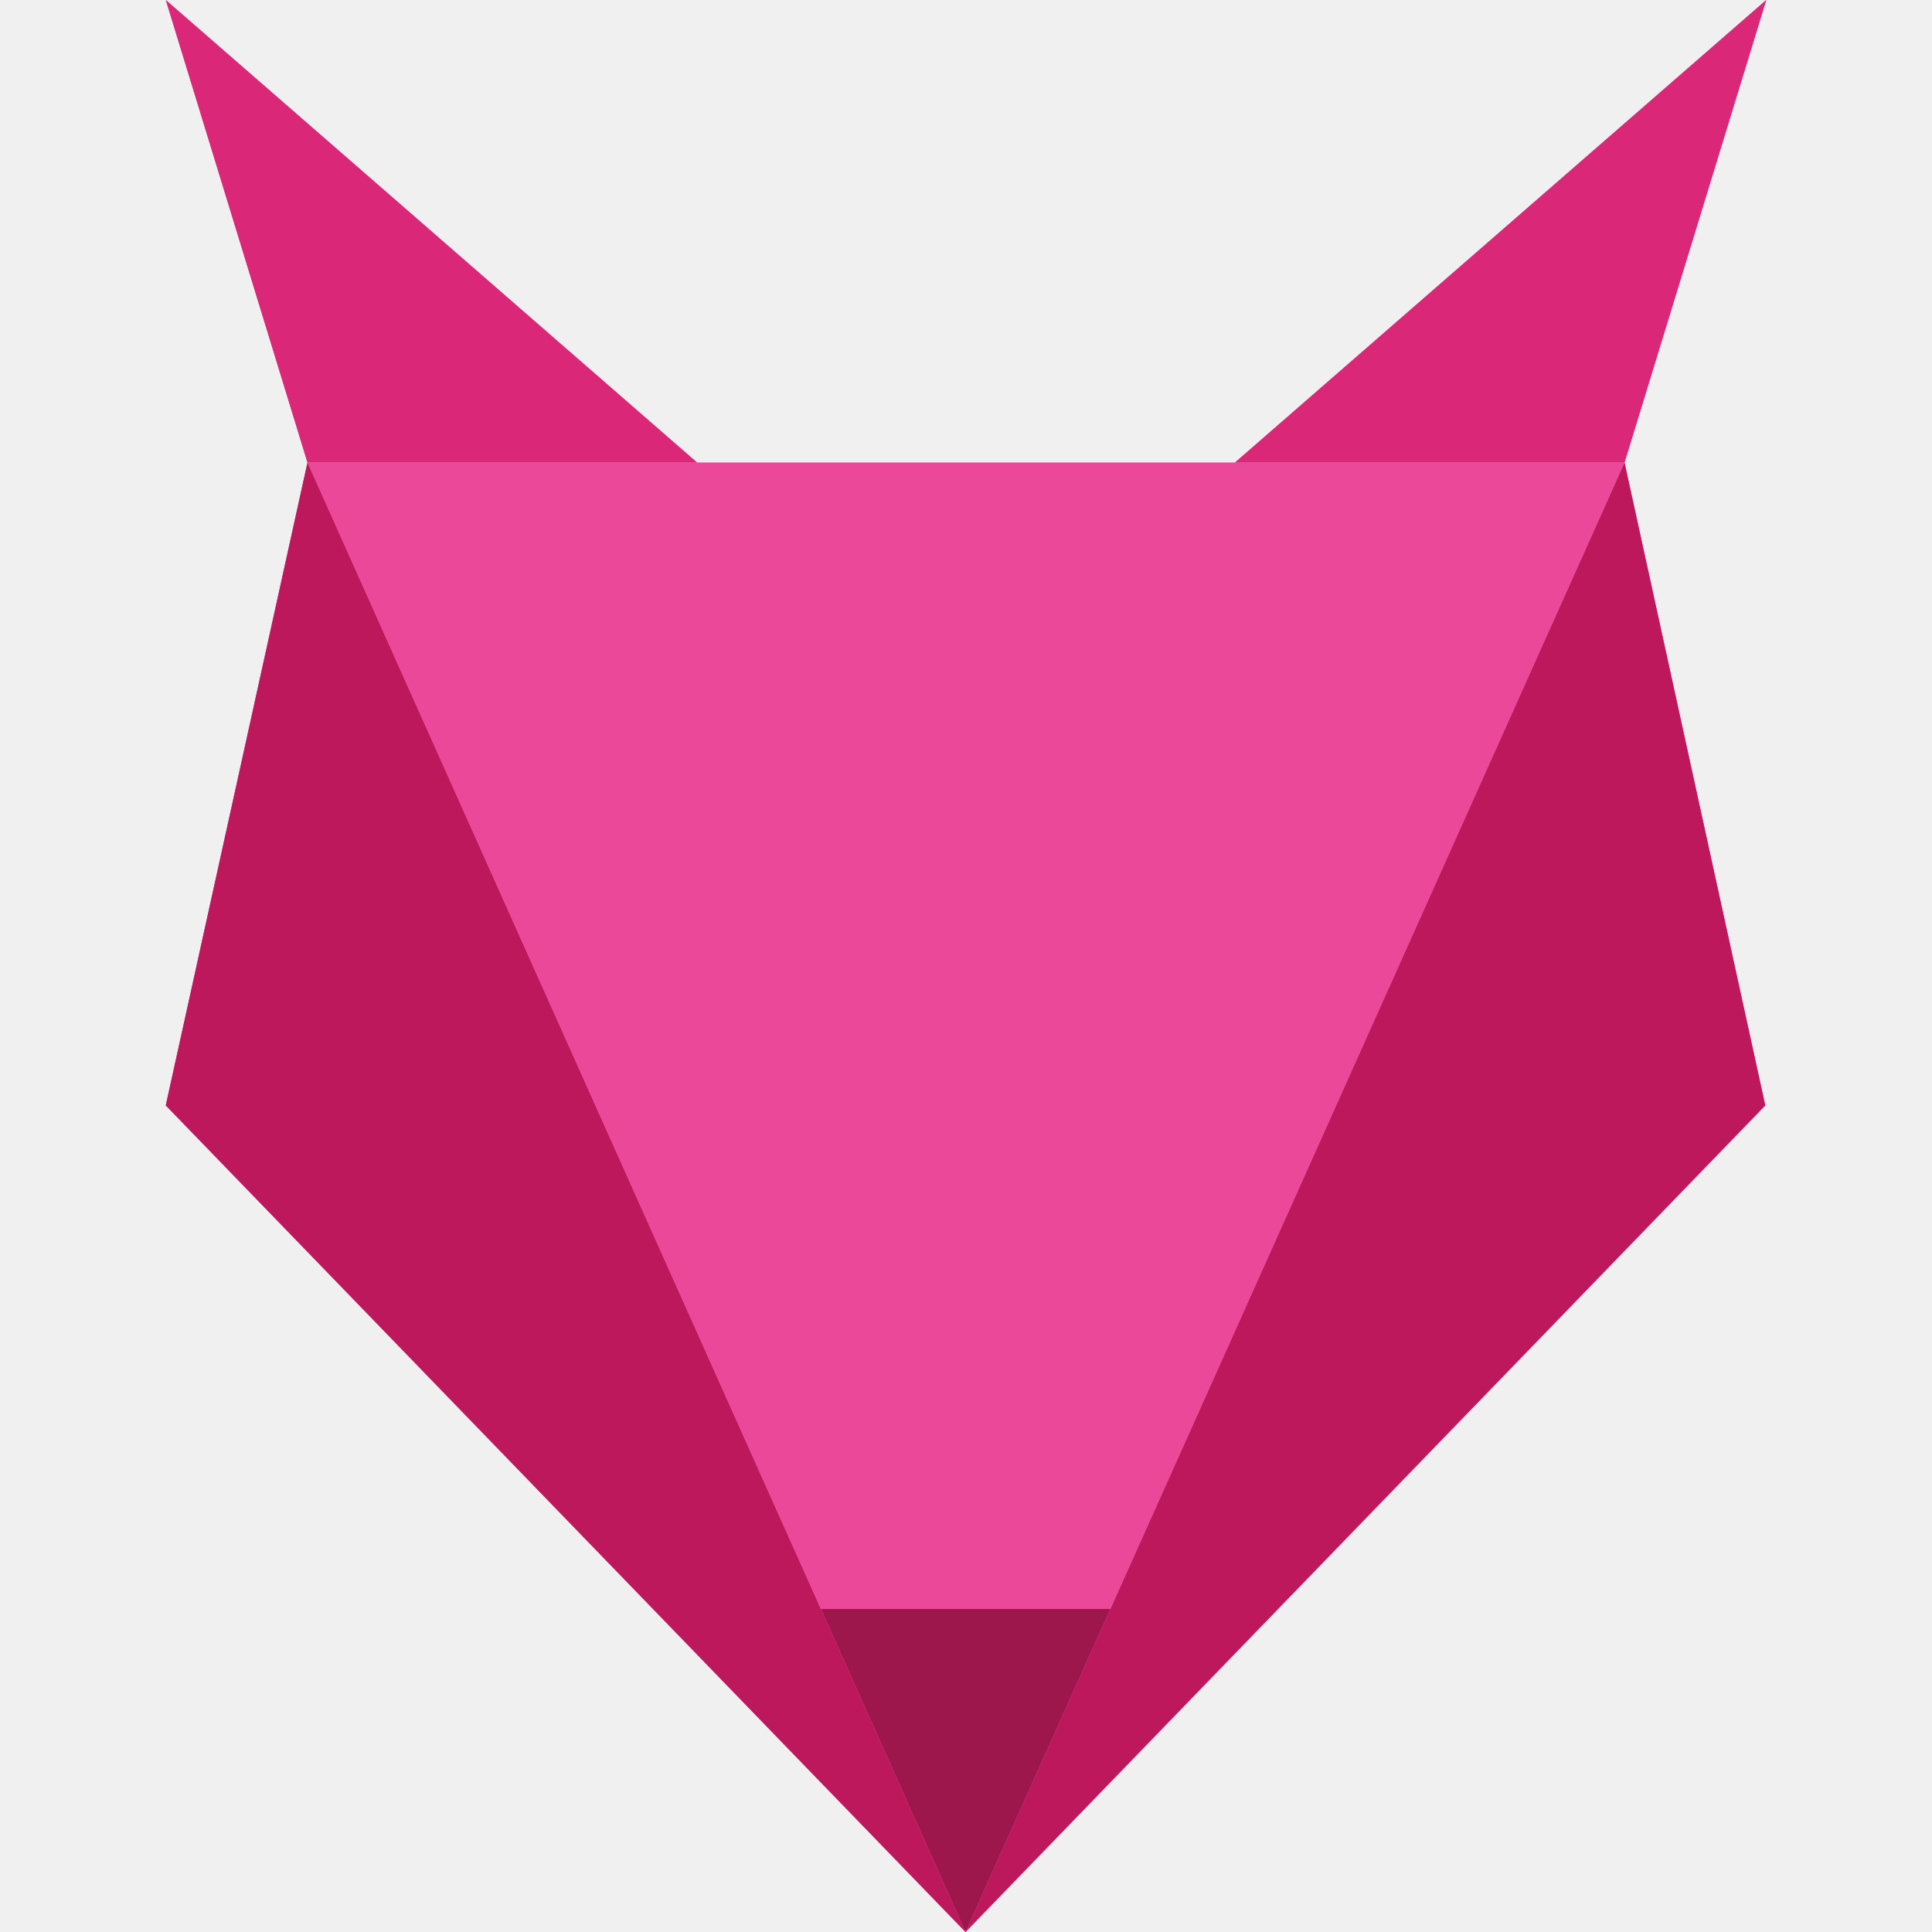
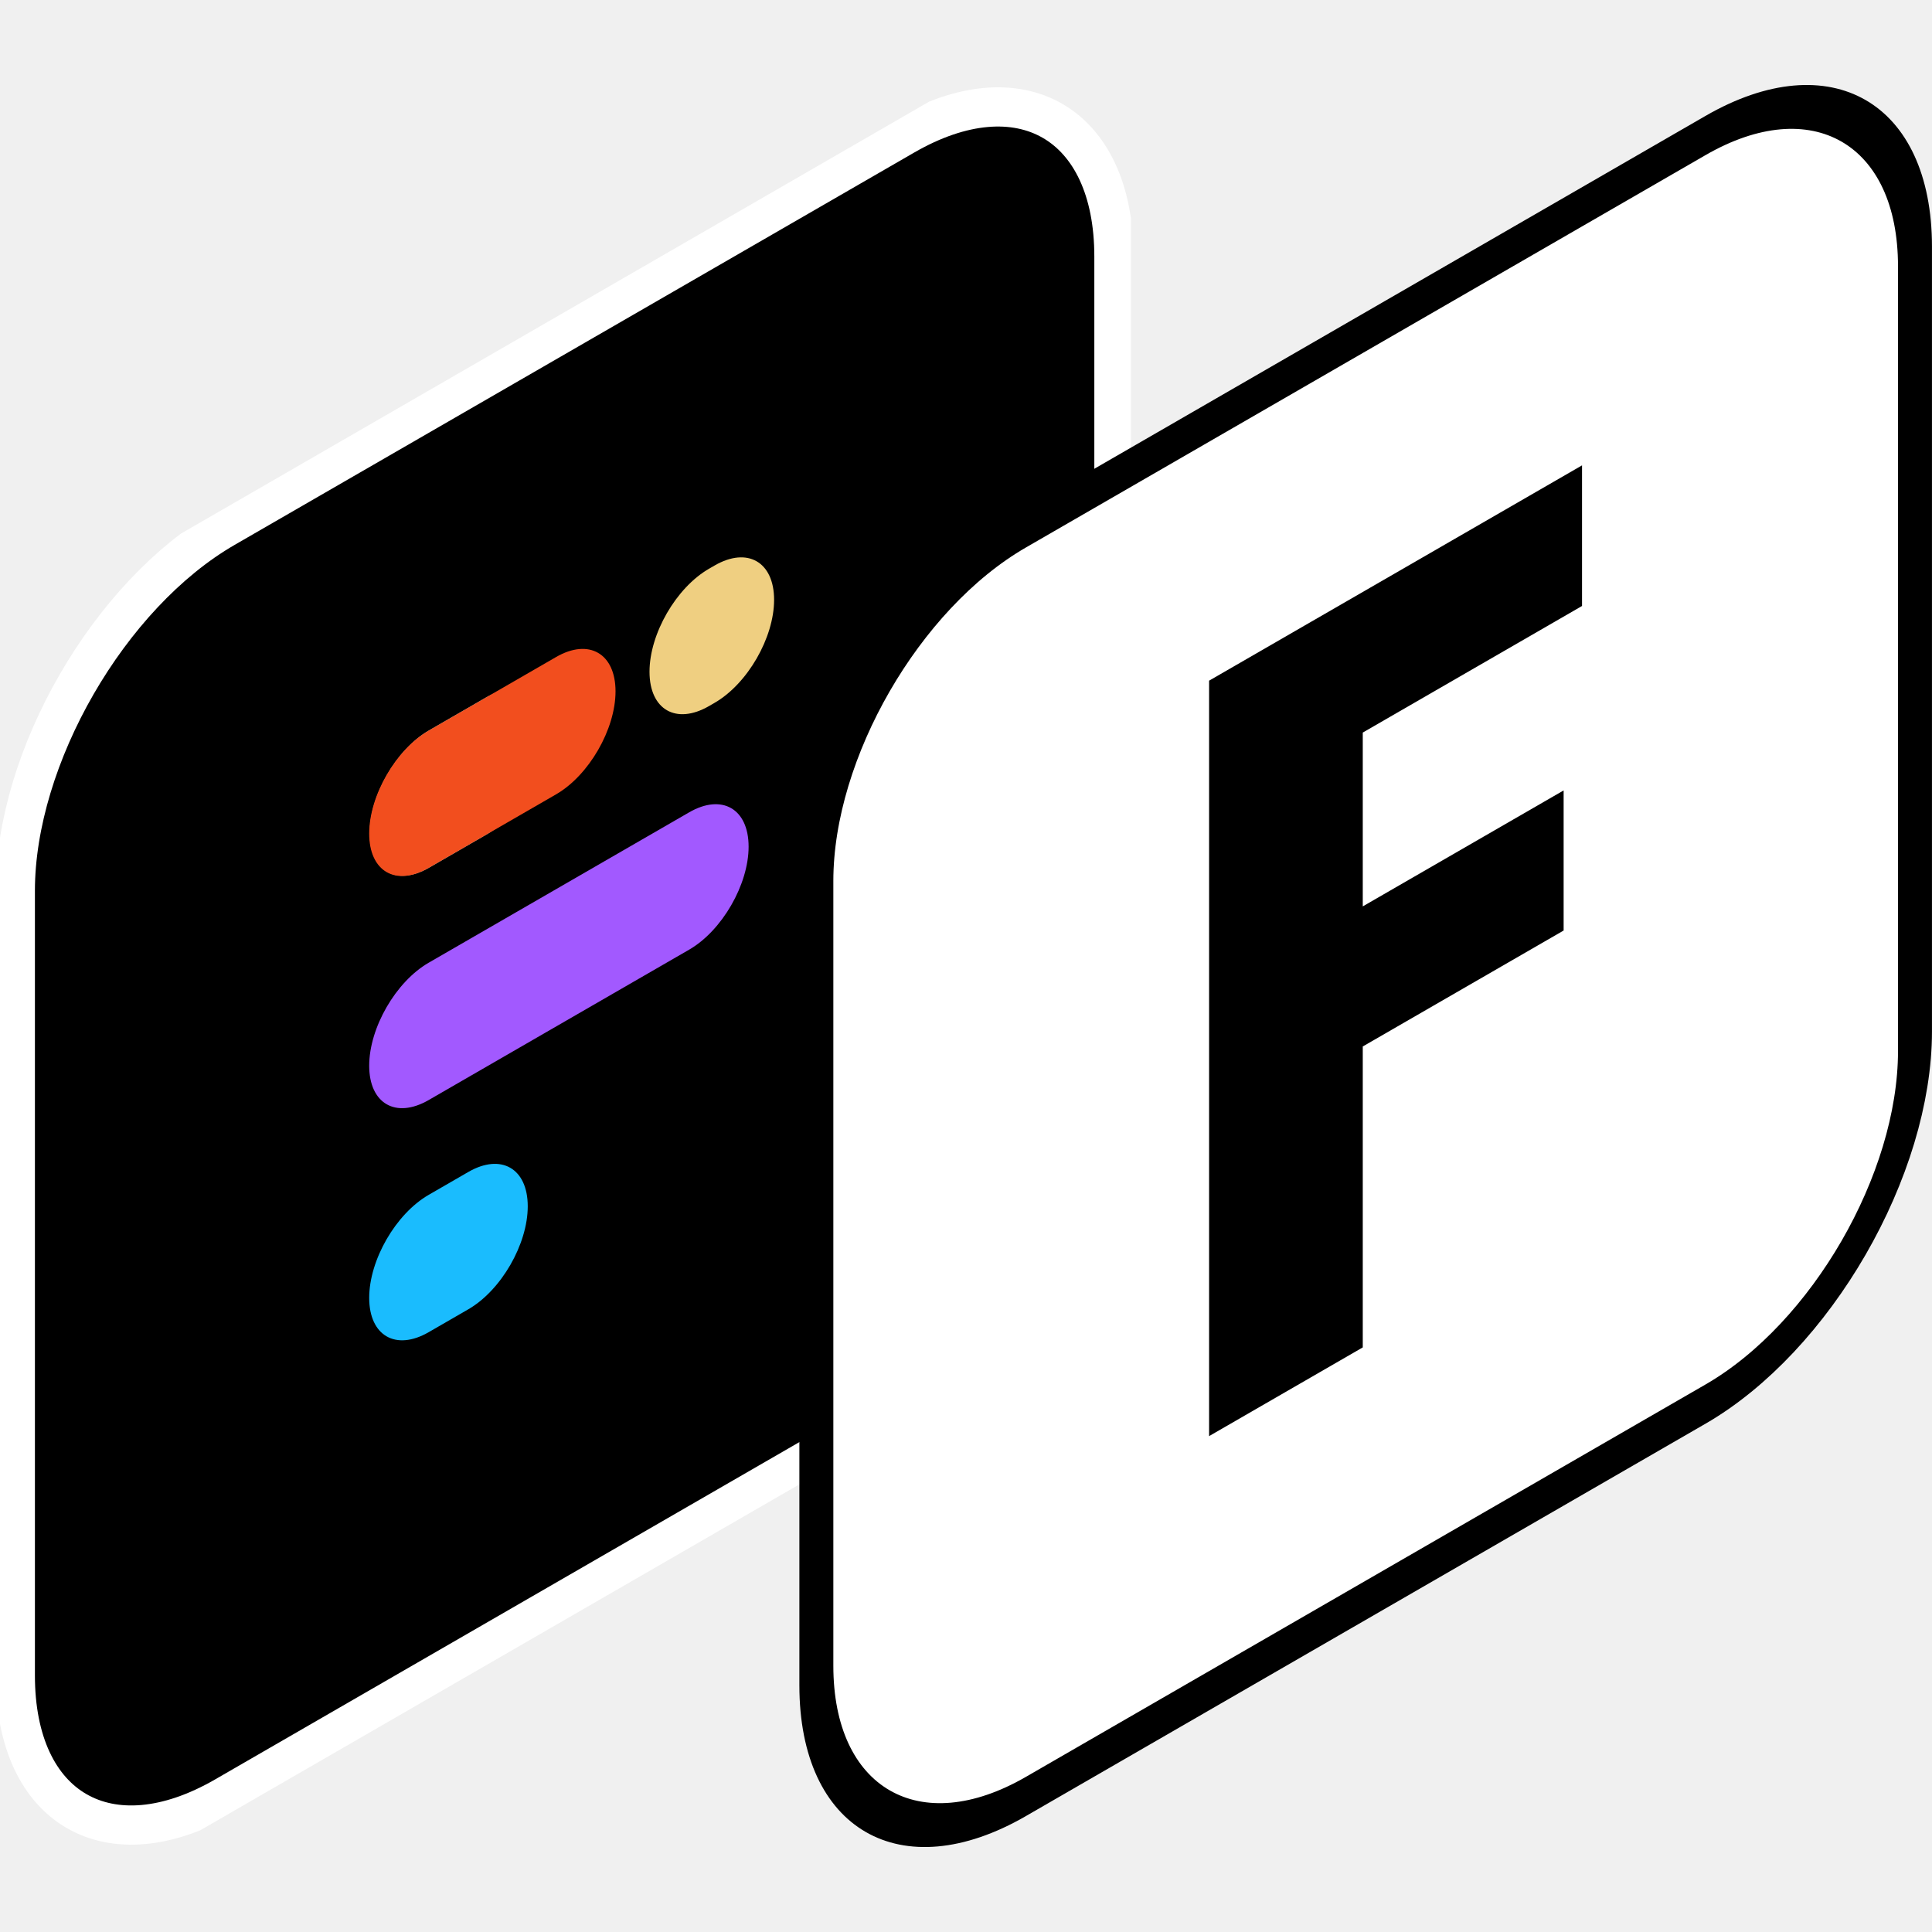
- <svg xmlns="http://www.w3.org/2000/svg" width="48" height="48" viewBox="0 0 48 48" fill="none">
-   <path fill-rule="evenodd" clip-rule="evenodd" d="M4.118 27.464L7.639 11.491L23.988 48L4.118 27.464Z" fill="#EC4899" />
-   <path fill-rule="evenodd" clip-rule="evenodd" d="M43.858 27.464L40.361 11.491L23.988 48L43.858 27.464Z" fill="#EC4899" />
-   <path fill-rule="evenodd" clip-rule="evenodd" d="M7.639 11.491L4.119 0L17.318 11.491H7.639Z" fill="#EC4899" />
-   <path fill-rule="evenodd" clip-rule="evenodd" d="M40.361 11.491L43.882 0L30.683 11.491H40.361Z" fill="#EC4899" />
-   <path d="M23.988 48L7.639 11.491H24H40.361L23.988 48Z" fill="#EC4899" />
-   <path d="M27.588 39.974H20.394L23.988 48L27.588 39.974Z" fill="#9D174D" />
-   <path fill-rule="evenodd" clip-rule="evenodd" d="M4.118 27.464L7.639 11.491L23.988 48L4.118 27.464Z" fill="#BE185D" />
-   <path fill-rule="evenodd" clip-rule="evenodd" d="M43.858 27.464L40.361 11.491L23.988 48L43.858 27.464Z" fill="#BE185D" />
-   <path fill-rule="evenodd" clip-rule="evenodd" d="M7.639 11.491L4.119 0L17.318 11.491H7.639Z" fill="#DB2777" />
-   <path fill-rule="evenodd" clip-rule="evenodd" d="M40.361 11.491L43.882 0L30.683 11.491H40.361Z" fill="#DB2777" />
+ <svg xmlns="http://www.w3.org/2000/svg" width="63" height="63" viewBox="0 0 63 63" fill="none">
+   <g clip-path="url(#clip0_10226_417842)">
+     <g clip-path="url(#clip1_10226_417842)">
+       <path d="M7.332 17.214L29.492 4.42C33.265 2.241 36.324 4.008 36.324 8.365L36.324 33.953C36.323 38.31 33.265 43.607 29.492 45.786L7.332 58.58C3.559 60.758 0.499 58.993 0.499 54.636L0.499 29.048C0.499 24.691 3.558 19.392 7.332 17.214Z" fill="black" stroke="white" stroke-width="1.279" />
+       <rect width="6.61" height="4.478" rx="2.239" transform="matrix(0.866025 -0.5 2.20305e-08 1 12.0547 24.9341)" fill="#94D0CD" />
+       <rect width="9.275" height="4.478" rx="2.239" transform="matrix(0.866025 -0.5 2.20305e-08 1 12.0391 24.9431)" fill="#F24E1E" />
+       <rect width="5.97" height="4.478" rx="2.239" transform="matrix(0.866025 -0.5 2.20305e-08 1 12.0391 40.0825)" fill="#1ABCFE" />
+       <rect width="14.286" height="4.478" rx="2.239" transform="matrix(0.866025 -0.5 2.20305e-08 1 12.0391 32.5129)" fill="#A259FF" />
+       <rect width="4.691" height="4.478" rx="2.239" transform="matrix(0.866025 -0.5 2.20305e-08 1 21.1797 19.6658)" fill="#EFCF81" />
+     </g>
+     <g clip-path="url(#clip2_10226_417842)">
+       <rect x="0.554" y="0.32" width="41.367" height="41.367" rx="7.889" transform="matrix(0.866025 -0.5 2.20305e-08 1 26.1406 21.1156)" fill="white" stroke="black" stroke-width="1.279" />
+       <path d="M44.438 19.303L44.438 43.937L39.427 46.83L39.427 22.196L44.438 19.303ZM50.988 25.775L50.988 30.343L43.075 34.911L43.075 30.343L50.988 25.775ZM51.588 15.175L51.588 19.76L43.075 24.675L43.075 20.09L51.588 15.175Z" fill="black" />
+     </g>
+   </g>
+   <defs>
+     <clipPath id="clip0_10226_417842">
+       <rect width="63" height="63" fill="white" />
+     </clipPath>
+     <clipPath id="clip1_10226_417842">
+       <rect width="42.646" height="42.646" fill="white" transform="matrix(0.866025 -0.5 2.20305e-08 1 -0.0546875 20.8386)" />
+     </clipPath>
+     <clipPath id="clip2_10226_417842">
+       <rect width="42.646" height="42.646" fill="white" transform="matrix(0.866025 -0.5 2.20305e-08 1 26.0664 20.8386)" />
+     </clipPath>
+   </defs>
</svg>
